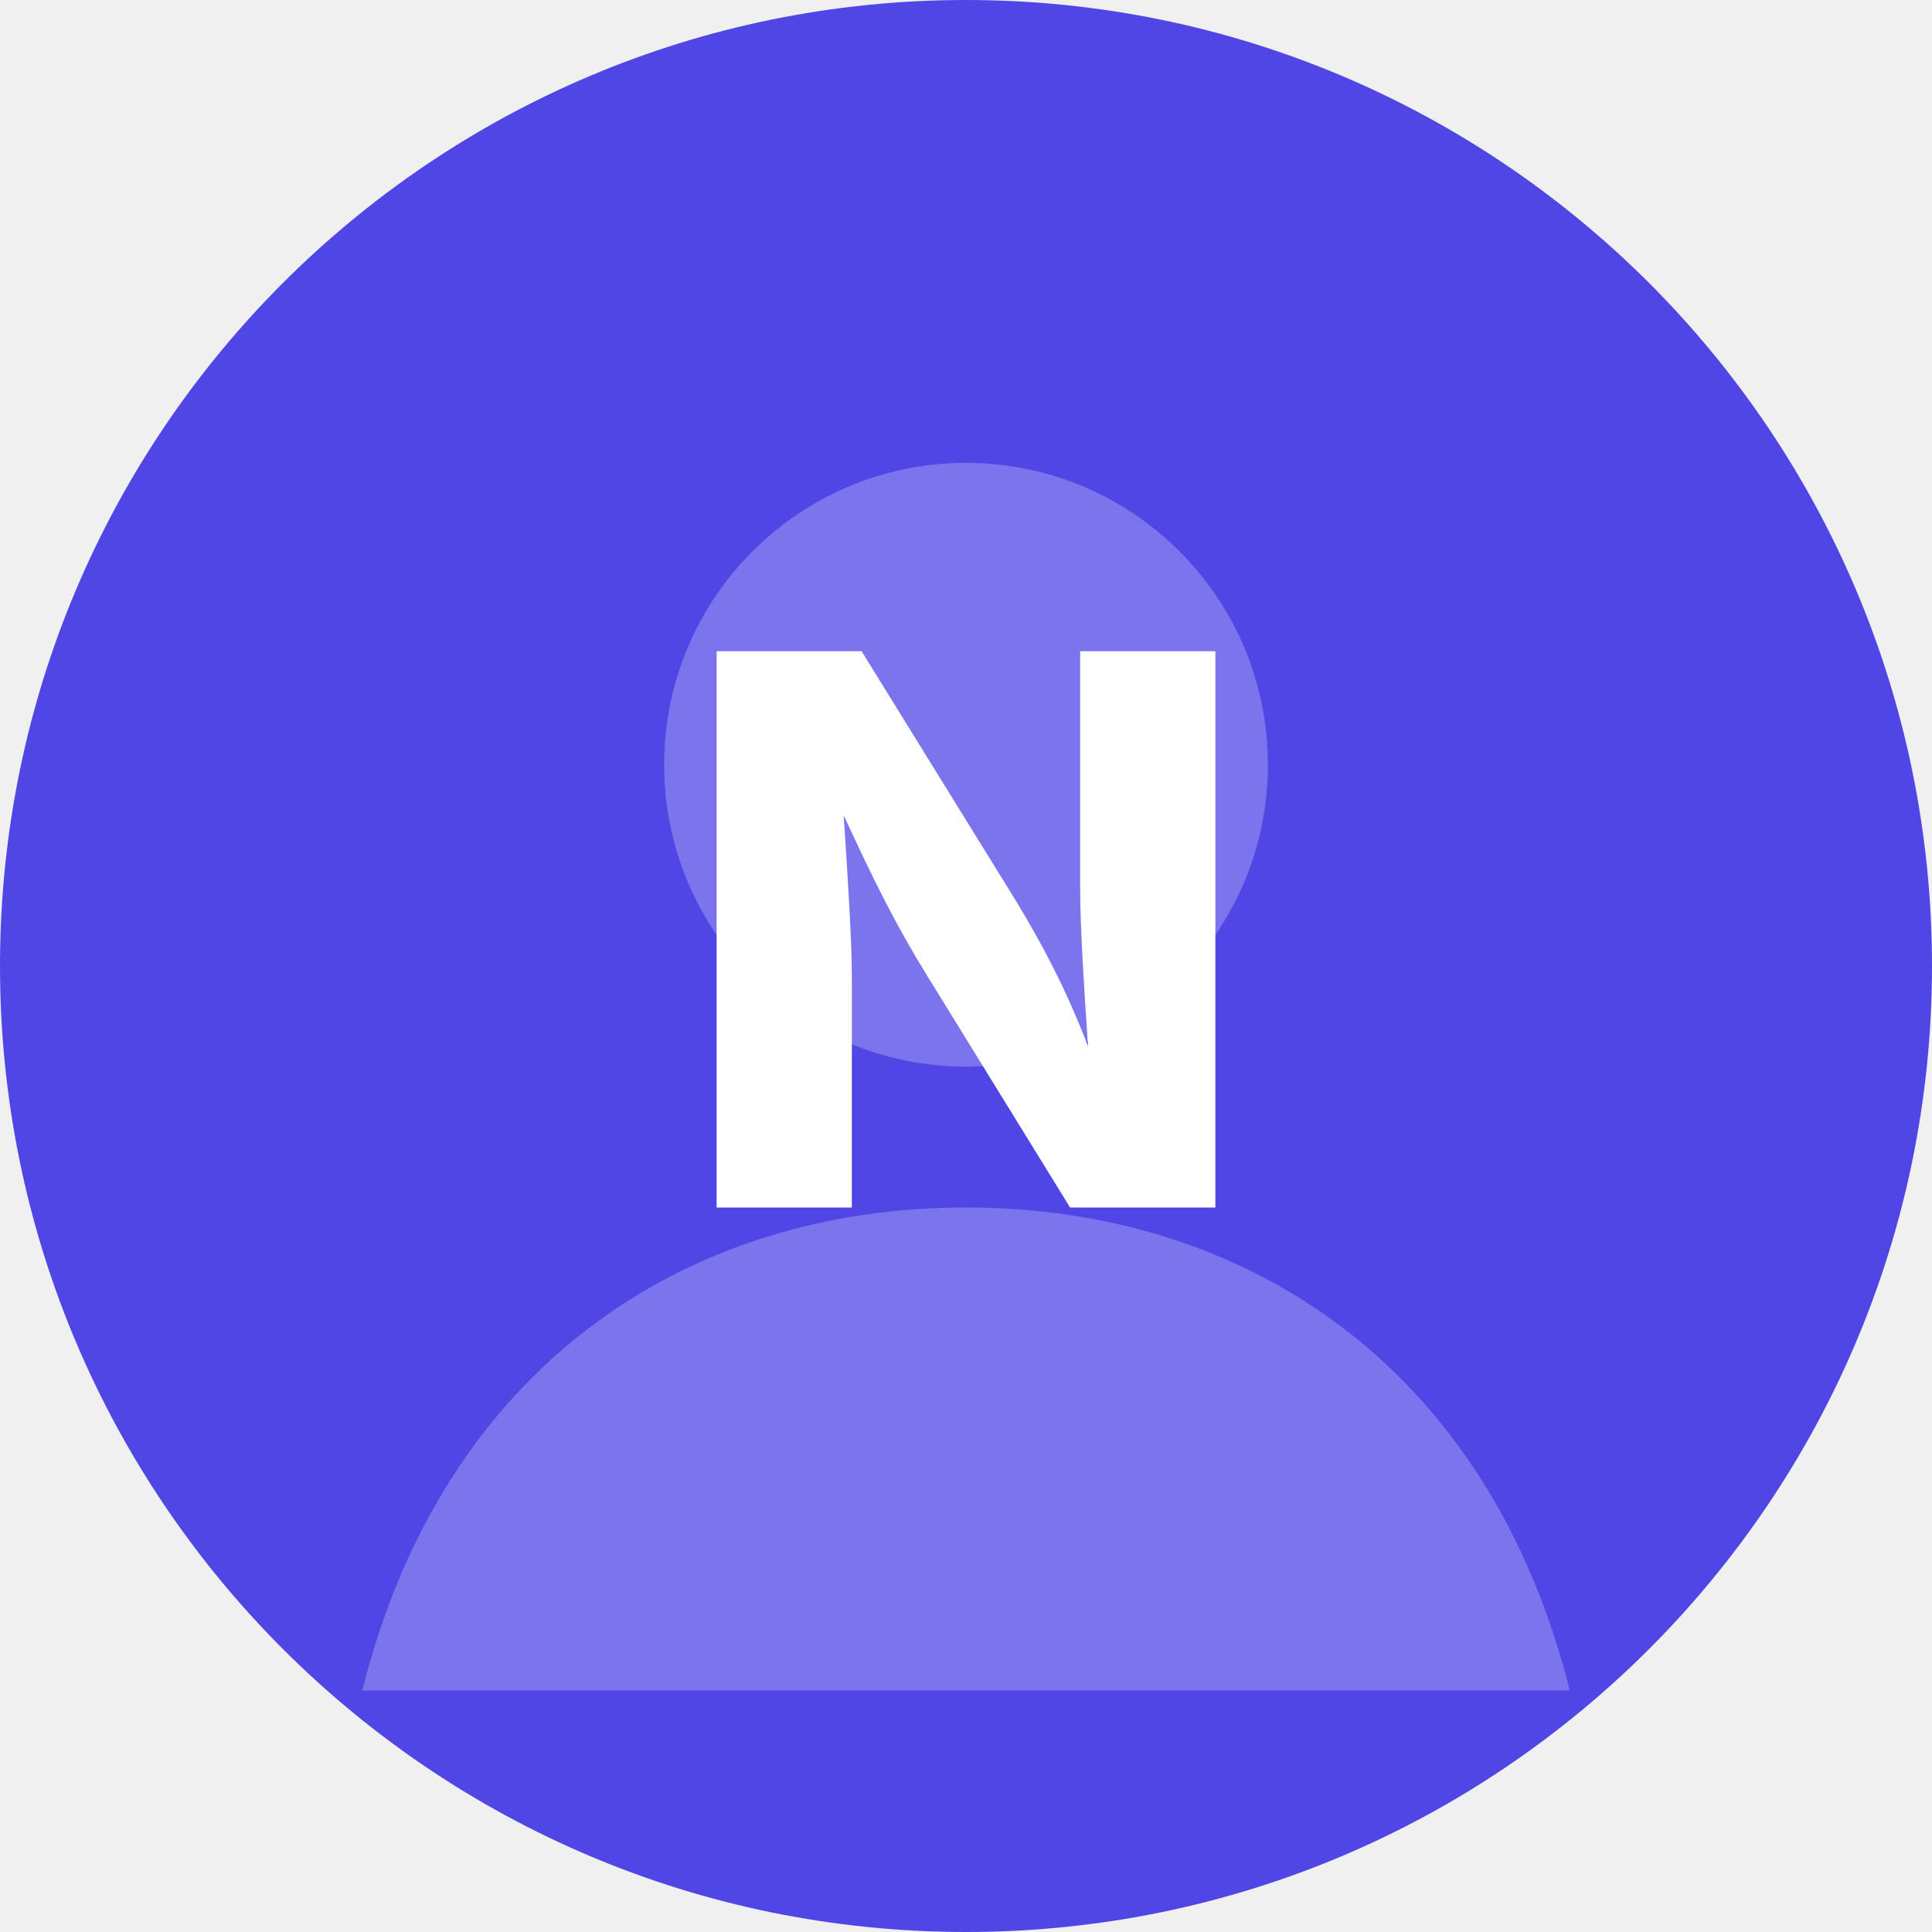
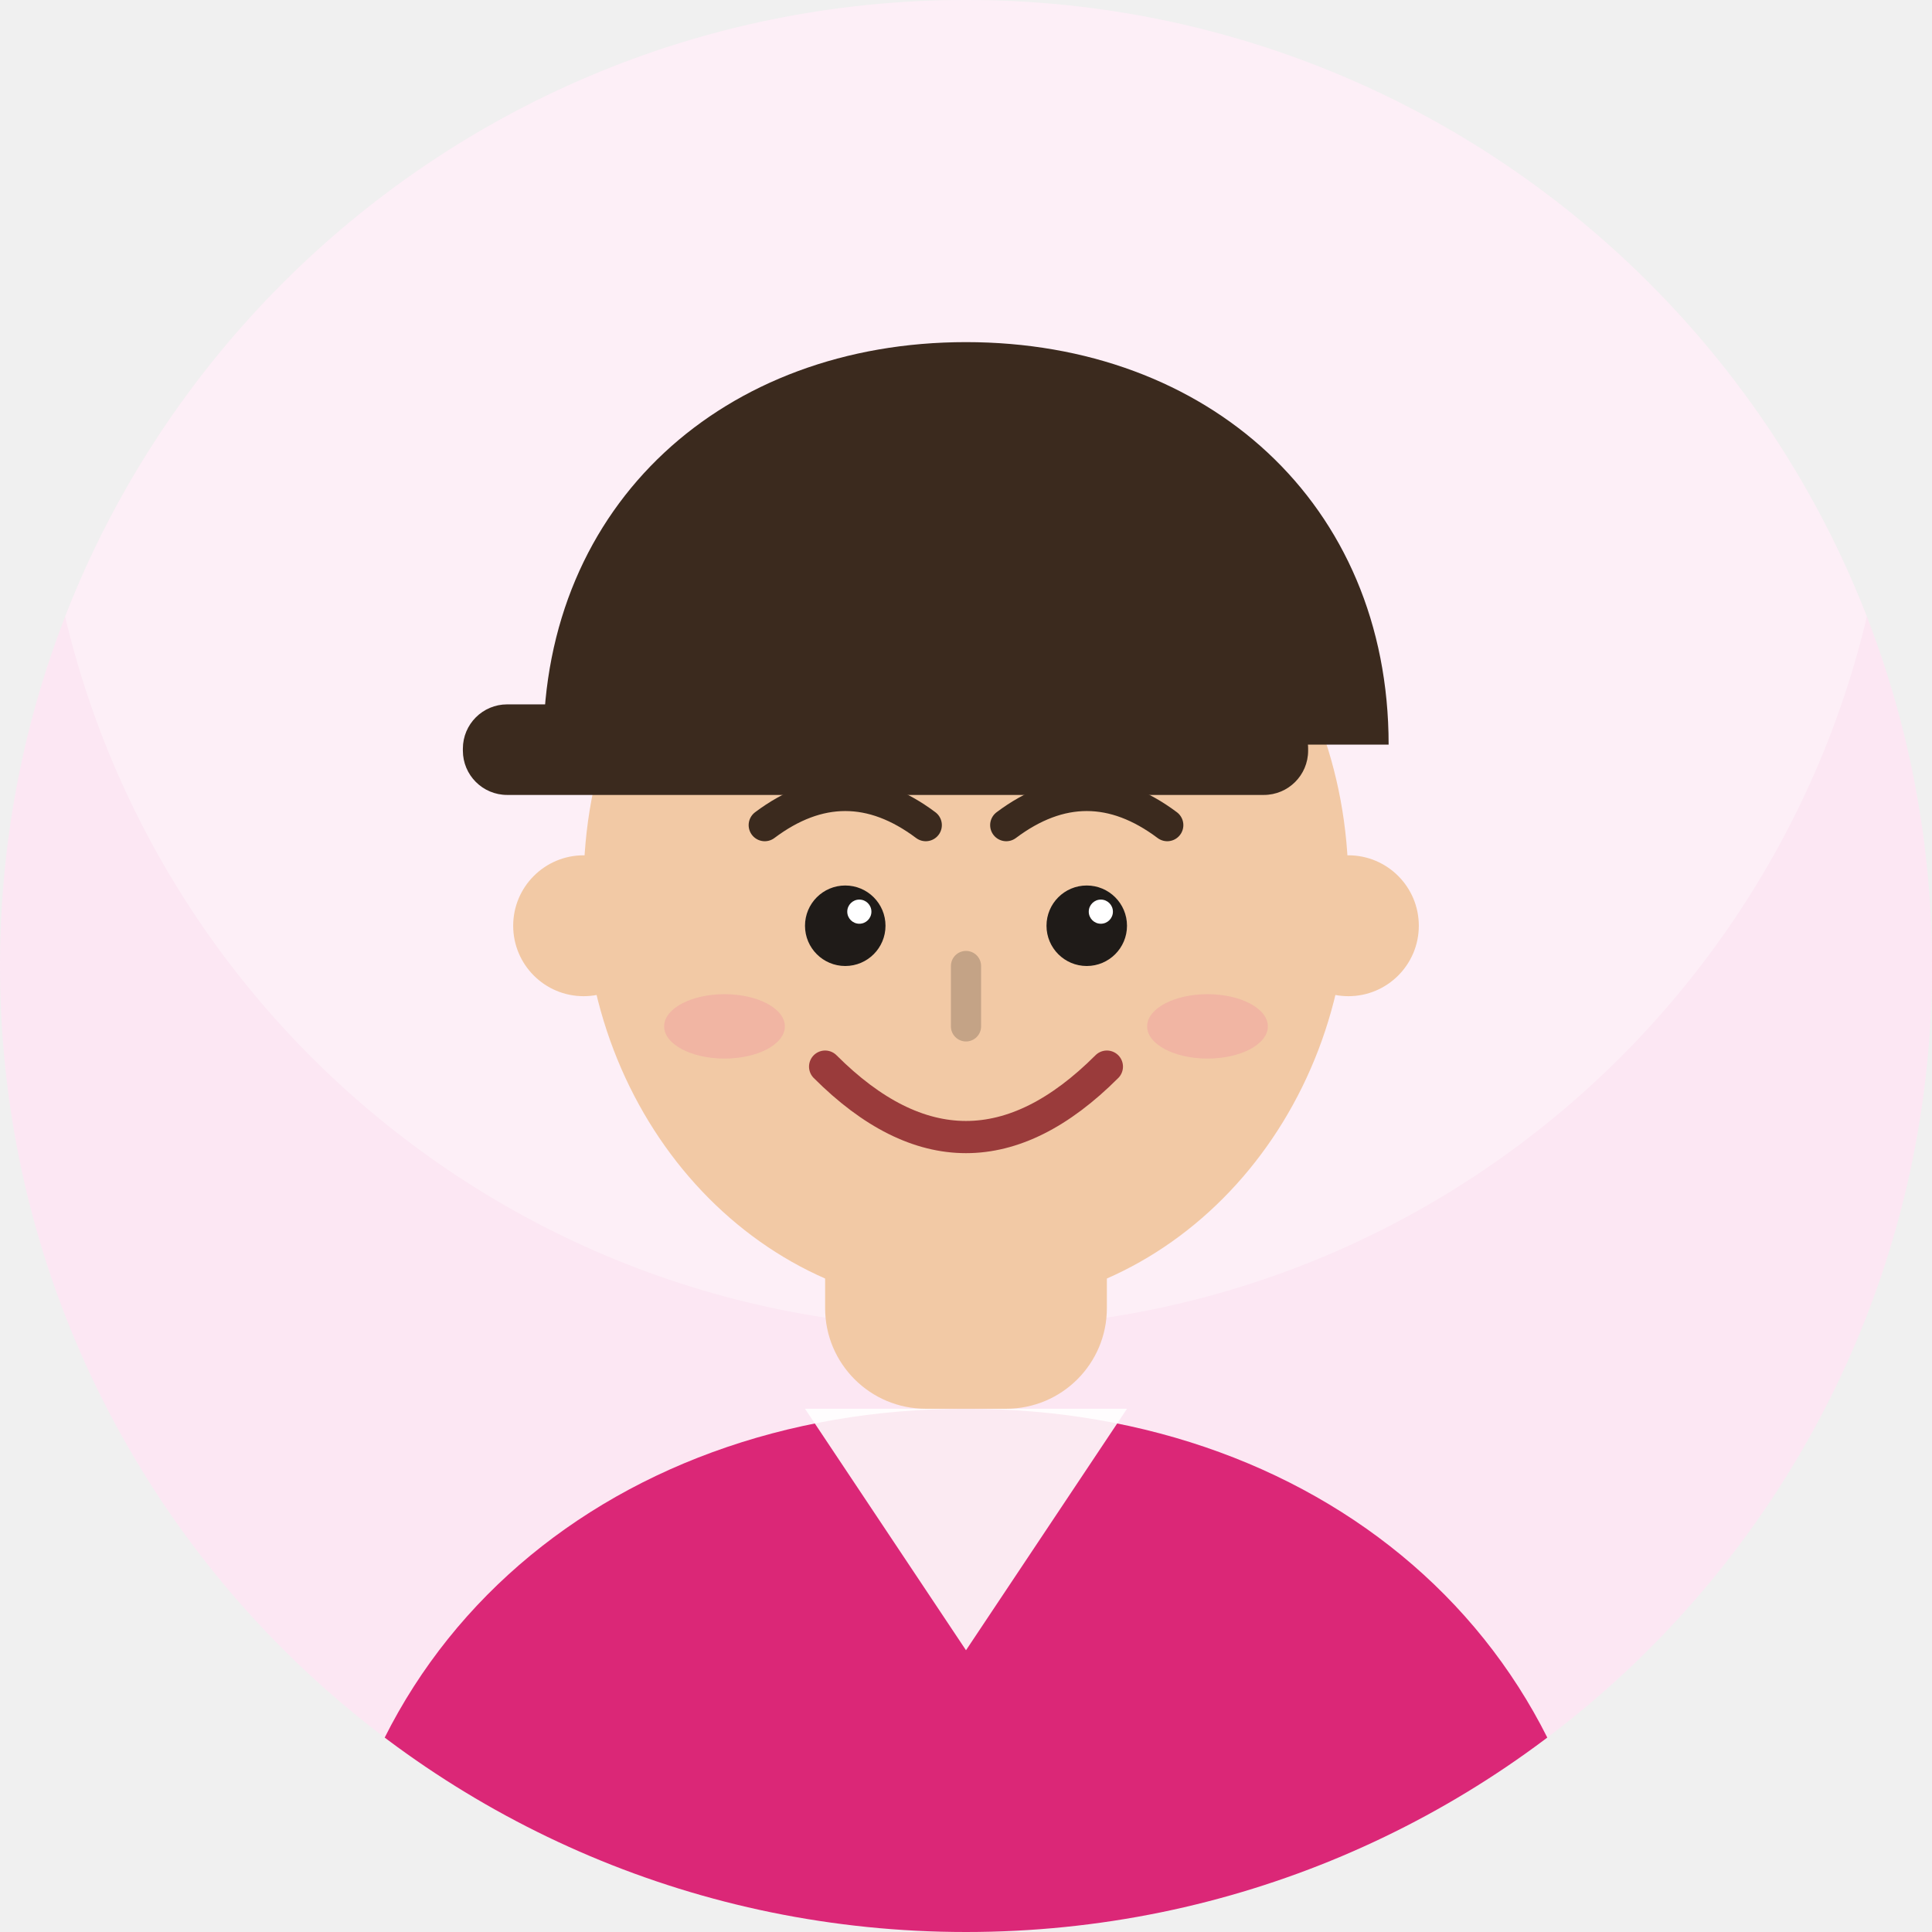
<svg xmlns="http://www.w3.org/2000/svg" viewBox="0 0 96 96" width="96" height="96">
-   <circle cx="48" cy="48" r="48" fill="#4F46E5" />
-   <circle cx="48" cy="38" r="15" fill="#fff" opacity=".25" />
-   <path d="M18 84c4-16 16-24 30-24s26 8 30 24" fill="#fff" opacity=".25" />
-   <text x="48" y="60" text-anchor="middle" font-family="Inter,Arial,sans-serif" font-size="38" font-weight="800" fill="#fff">N</text>
+   <defs>
+     <clipPath id="c">
+       <circle cx="48" cy="48" r="48" />
+     </clipPath>
+   </defs>
+   <g clip-path="url(#c)">
+     <rect width="96" height="96" fill="#FCE7F3" />
+     <circle cx="48" cy="20" r="46" fill="#fff" opacity=".35" />
+     <path d="M16 100c0-18 14-30 32-30s32 12 32 30z" fill="#DB2777" />
+     <path d="M40 70h16l-8 12z" fill="#fff" opacity=".9" />
+     <rect x="41" y="56" width="14" height="14" rx="5" fill="#F2C9A5" />
+     <ellipse cx="48" cy="44" rx="19" ry="21" fill="#F2C9A5" />
+     <circle cx="29" cy="46" r="3.5" fill="#F2C9A5" />
+     <circle cx="67" cy="46" r="3.5" fill="#F2C9A5" />
+     <path d="M27 37c0-12 9-20 21-20s21 8 21 20H27z" fill="#3B2A1E" />
+     <rect x="23" y="35" width="42" height="4.5" rx="2.2" fill="#3B2A1E" />
+     <path d="M38 41q4-3 8 0M50 41q4-3 8 0" stroke="#3B2A1E" stroke-width="1.6" fill="none" stroke-linecap="round" />
+     <circle cx="42" cy="46" r="2" fill="#1F1B18" />
+     <circle cx="54" cy="46" r="2" fill="#1F1B18" />
+     <circle cx="42.7" cy="45.3" r=".6" fill="#fff" />
+     <circle cx="54.7" cy="45.3" r=".6" fill="#fff" />
+     <path d="M48 48v3" stroke="#00000030" stroke-width="1.5" stroke-linecap="round" />
+     <path d="M41 53q7 7 14 0" stroke="#9A3B3B" stroke-width="1.6" fill="none" stroke-linecap="round" />
+     <ellipse cx="36" cy="51" rx="3" ry="1.6" fill="#F0A1A1" opacity=".5" />
+     <ellipse cx="60" cy="51" rx="3" ry="1.6" fill="#F0A1A1" opacity=".5" />
+   </g>
</svg>
